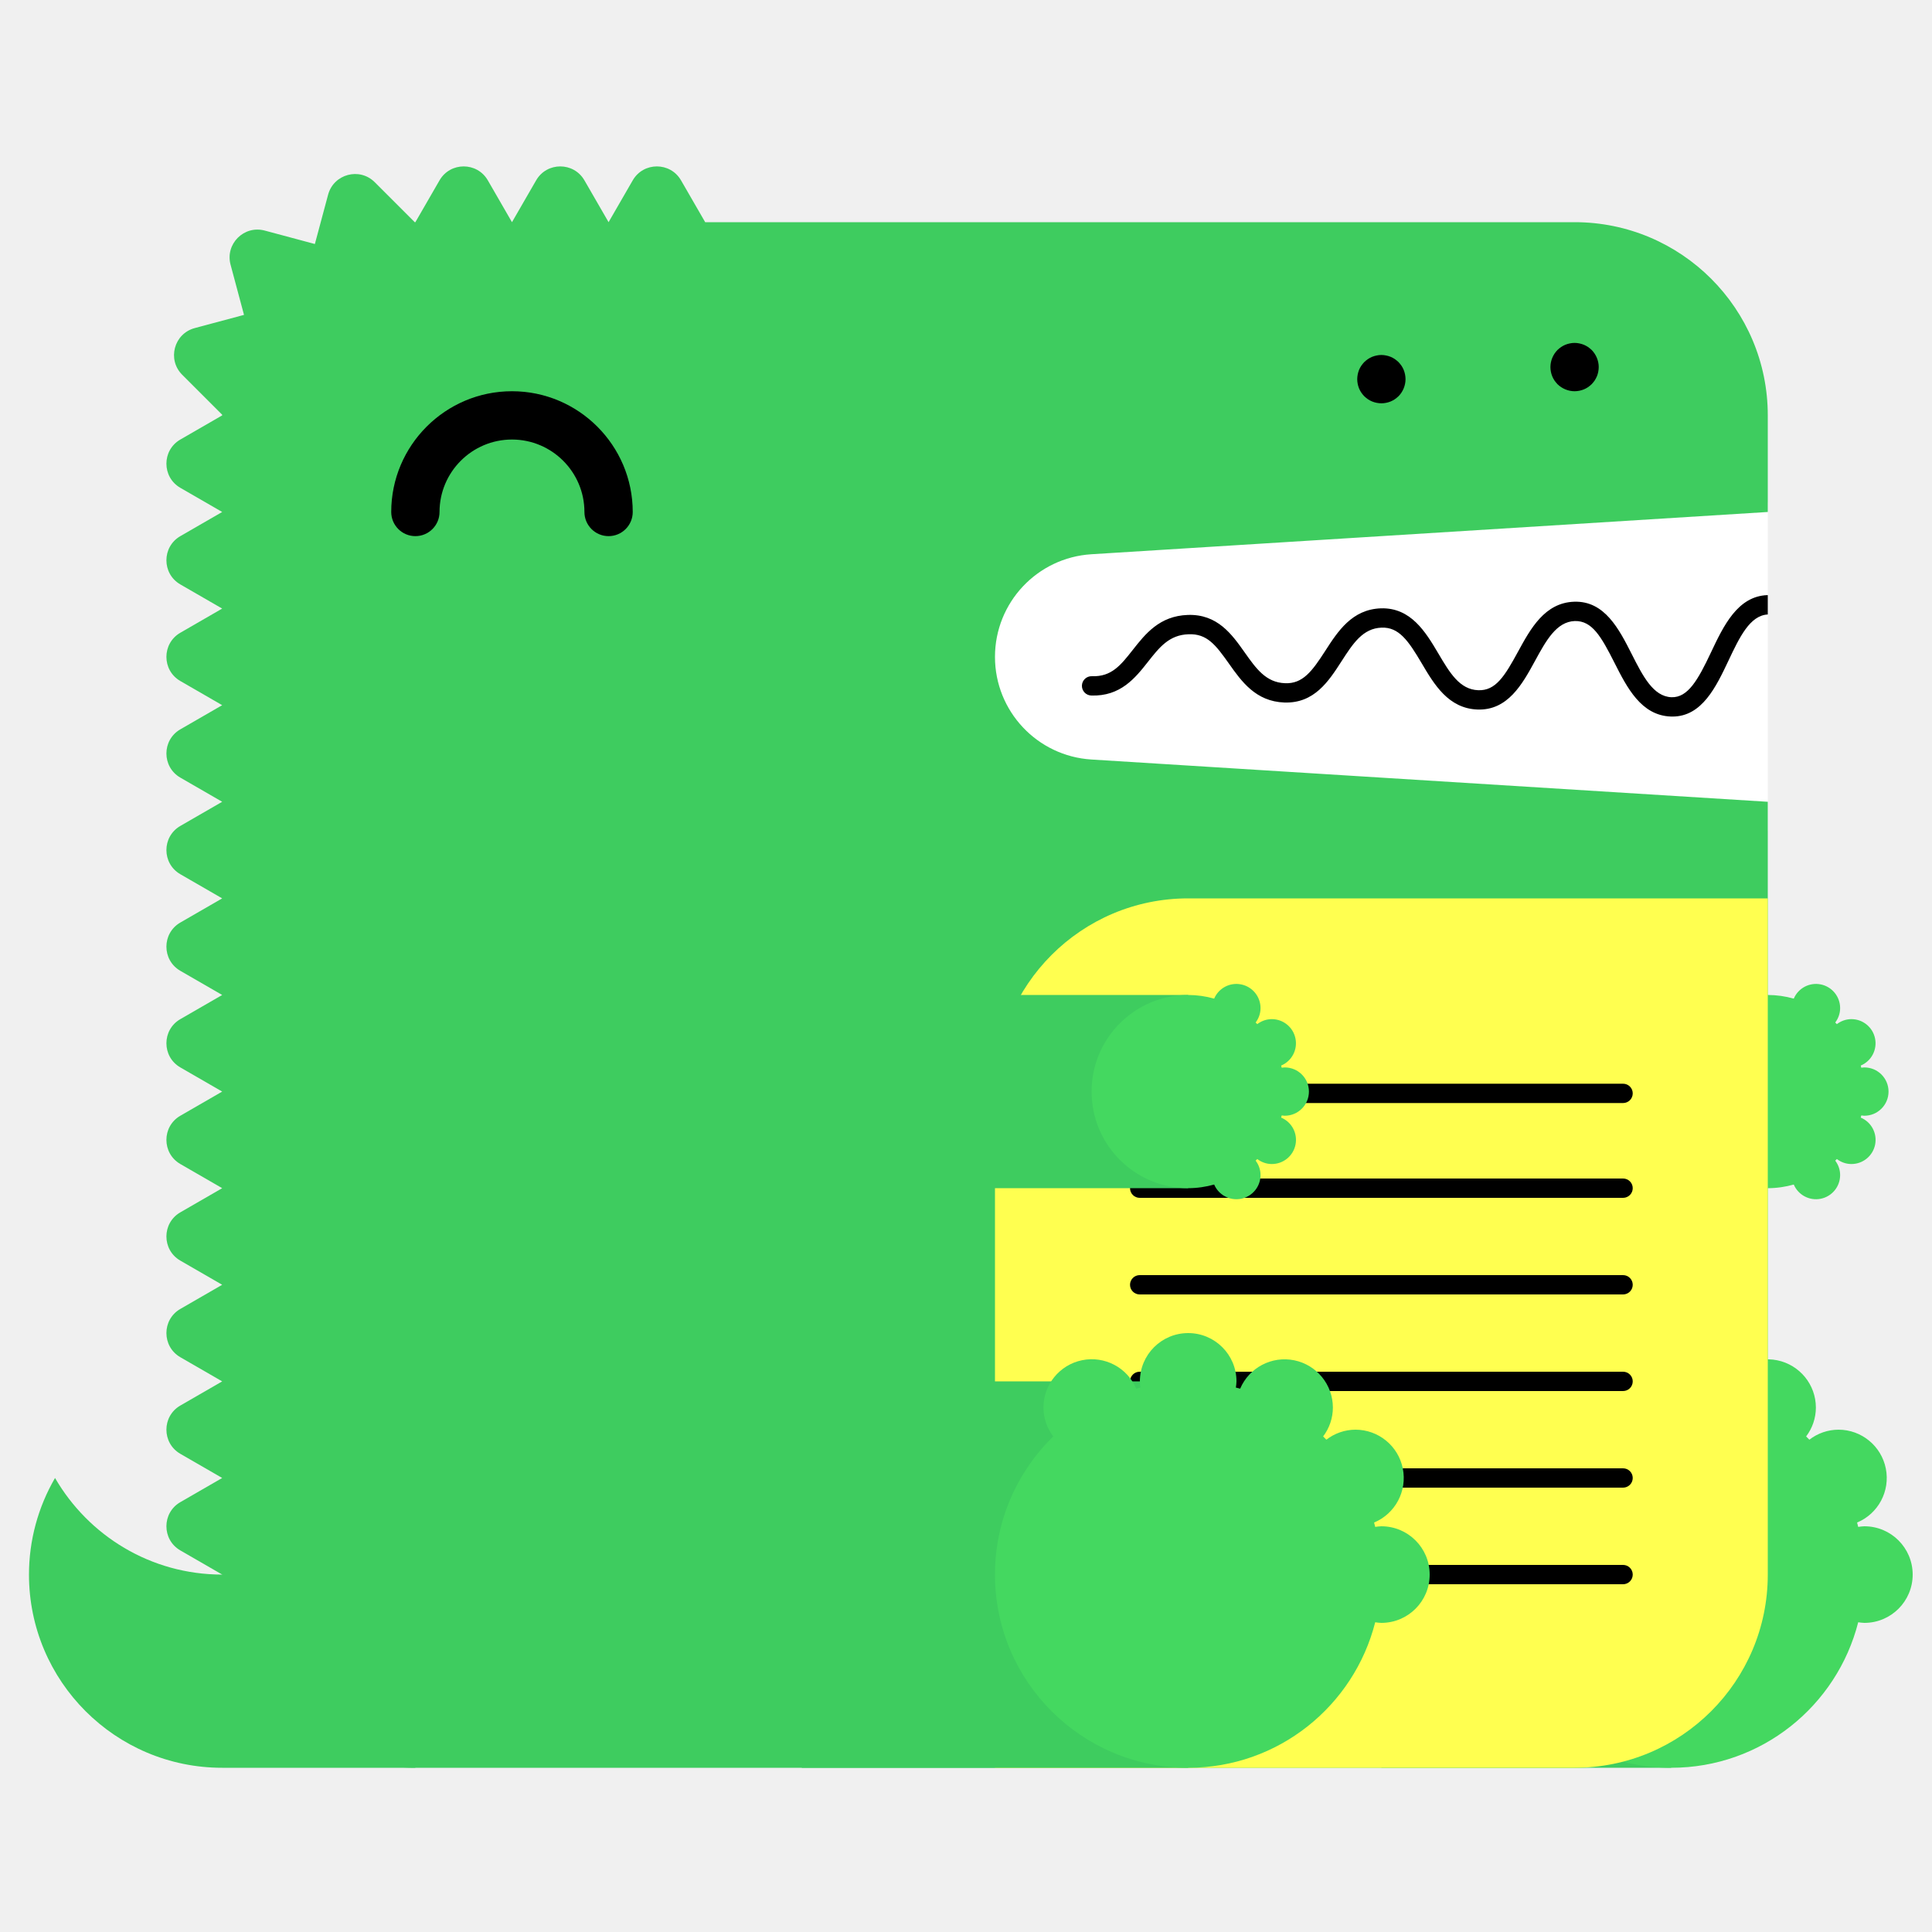
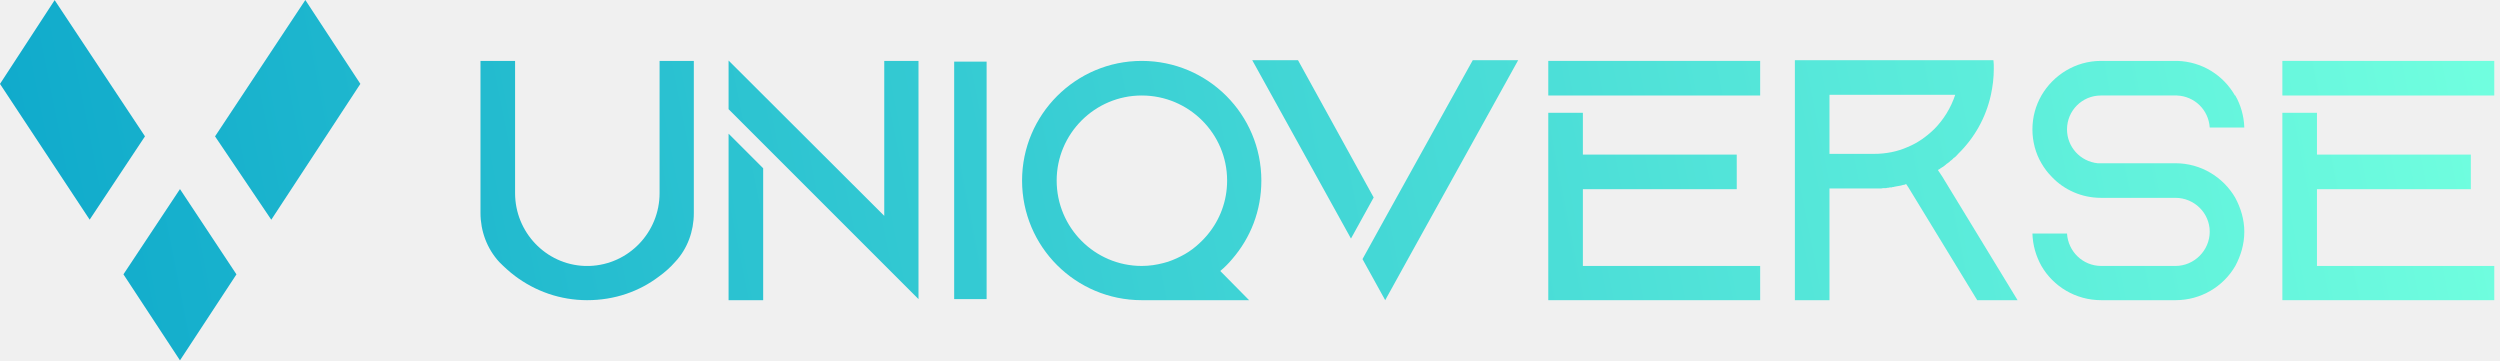
- <svg xmlns="http://www.w3.org/2000/svg" width="200" height="200" viewBox="0 0 200 200">
-   <g fill="none" fill-rule="evenodd">
-     <path fill="#FFF" d="M99 52h84v34H99z" />
-     <path d="M23 163c-7.398 0-13.843-4.027-17.303-10A19.886 19.886 0 0 0 3 163c0 11.046 8.954 20 20 20h20v-20H23z" fill="#3ECC5F" />
-     <path d="M112.98 57.376L183 53V43c0-11.046-8.954-20-20-20H73l-2.5-4.33c-1.112-1.925-3.889-1.925-5 0L63 23l-2.5-4.33c-1.111-1.925-3.889-1.925-5 0L53 23l-2.5-4.33c-1.111-1.925-3.889-1.925-5 0L43 23c-.022 0-.042.003-.065.003l-4.142-4.141c-1.57-1.571-4.252-.853-4.828 1.294l-1.369 5.104-5.192-1.392c-2.148-.575-4.111 1.389-3.535 3.536l1.39 5.193-5.102 1.367c-2.148.576-2.867 3.259-1.296 4.83l4.142 4.142c0 .021-.003.042-.003.064l-4.33 2.5c-1.925 1.111-1.925 3.889 0 5L23 53l-4.33 2.5c-1.925 1.111-1.925 3.889 0 5L23 63l-4.33 2.5c-1.925 1.111-1.925 3.889 0 5L23 73l-4.33 2.5c-1.925 1.111-1.925 3.889 0 5L23 83l-4.33 2.5c-1.925 1.111-1.925 3.889 0 5L23 93l-4.33 2.5c-1.925 1.111-1.925 3.889 0 5L23 103l-4.33 2.5c-1.925 1.111-1.925 3.889 0 5L23 113l-4.33 2.5c-1.925 1.111-1.925 3.889 0 5L23 123l-4.33 2.5c-1.925 1.111-1.925 3.889 0 5L23 133l-4.33 2.5c-1.925 1.111-1.925 3.889 0 5L23 143l-4.33 2.5c-1.925 1.111-1.925 3.889 0 5L23 153l-4.33 2.5c-1.925 1.111-1.925 3.889 0 5L23 163c0 11.046 8.954 20 20 20h120c11.046 0 20-8.954 20-20V83l-70.02-4.376A10.645 10.645 0 0 1 103 68c0-5.621 4.37-10.273 9.98-10.624" fill="#3ECC5F" />
-     <path fill="#3ECC5F" d="M143 183h30v-40h-30z" />
-     <path d="M193 158c-.219 0-.428.037-.639.064-.038-.15-.074-.301-.116-.451A5 5 0 0 0 190.32 148a4.96 4.96 0 0 0-3.016 1.036 26.531 26.531 0 0 0-.335-.336 4.955 4.955 0 0 0 1.011-2.987 5 5 0 0 0-9.599-1.959c-.148-.042-.297-.077-.445-.115.027-.211.064-.42.064-.639a5 5 0 0 0-5-5 5 5 0 0 0-5 5c0 .219.037.428.064.639-.148.038-.297.073-.445.115a4.998 4.998 0 0 0-9.599 1.959c0 1.125.384 2.151 1.011 2.987-3.717 3.632-6.031 8.693-6.031 14.3 0 11.046 8.954 20 20 20 9.339 0 17.16-6.41 19.361-15.064.211.027.42.064.639.064a5 5 0 0 0 5-5 5 5 0 0 0-5-5" fill="#44D860" />
-     <path fill="#3ECC5F" d="M153 123h30v-20h-30z" />
-     <path d="M193 115.5a2.5 2.5 0 1 0 0-5c-.109 0-.214.019-.319.032-.02-.075-.037-.15-.058-.225a2.501 2.501 0 0 0-.963-4.807c-.569 0-1.088.197-1.508.518a6.653 6.653 0 0 0-.168-.168c.314-.417.506-.931.506-1.494a2.5 2.5 0 0 0-4.8-.979A9.987 9.987 0 0 0 183 103c-5.522 0-10 4.478-10 10s4.478 10 10 10c.934 0 1.833-.138 2.69-.377a2.5 2.5 0 0 0 4.8-.979c0-.563-.192-1.077-.506-1.494.057-.055.113-.111.168-.168.42.321.939.518 1.508.518a2.5 2.5 0 0 0 .963-4.807c.021-.074.038-.15.058-.225.105.013.21.032.319.032" fill="#44D860" />
-     <path d="M63 55.5a2.5 2.5 0 0 1-2.5-2.5c0-4.136-3.364-7.5-7.5-7.5s-7.5 3.364-7.5 7.5a2.5 2.5 0 1 1-5 0c0-6.893 5.607-12.5 12.5-12.5S65.5 46.107 65.5 53a2.5 2.5 0 0 1-2.5 2.5" fill="#000" />
-     <path d="M103 183h60c11.046 0 20-8.954 20-20V93h-60c-11.046 0-20 8.954-20 20v70z" fill="#FFFF50" />
-     <path d="M168.02 124h-50.04a1 1 0 1 1 0-2h50.04a1 1 0 1 1 0 2m0 20h-50.04a1 1 0 1 1 0-2h50.04a1 1 0 1 1 0 2m0 20h-50.04a1 1 0 1 1 0-2h50.04a1 1 0 1 1 0 2m0-49.814h-50.04a1 1 0 1 1 0-2h50.04a1 1 0 1 1 0 2m0 19.814h-50.04a1 1 0 1 1 0-2h50.04a1 1 0 1 1 0 2m0 20h-50.04a1 1 0 1 1 0-2h50.04a1 1 0 1 1 0 2M183 61.611c-.012 0-.022-.006-.034-.005-3.09.105-4.552 3.196-5.842 5.923-1.346 2.85-2.387 4.703-4.093 4.647-1.889-.068-2.969-2.202-4.113-4.46-1.314-2.594-2.814-5.536-5.963-5.426-3.046.104-4.513 2.794-5.807 5.167-1.377 2.528-2.314 4.065-4.121 3.994-1.927-.07-2.951-1.805-4.136-3.813-1.321-2.236-2.848-4.75-5.936-4.664-2.994.103-4.465 2.385-5.763 4.4-1.373 2.13-2.335 3.428-4.165 3.351-1.973-.07-2.992-1.51-4.171-3.177-1.324-1.873-2.816-3.993-5.895-3.89-2.928.1-4.399 1.97-5.696 3.618-1.232 1.564-2.194 2.802-4.229 2.724a1 1 0 0 0-.072 2c3.017.101 4.545-1.8 5.872-3.487 1.177-1.496 2.193-2.787 4.193-2.855 1.926-.082 2.829 1.115 4.195 3.045 1.297 1.834 2.769 3.914 5.731 4.021 3.103.104 4.596-2.215 5.918-4.267 1.182-1.834 2.202-3.417 4.15-3.484 1.793-.067 2.769 1.35 4.145 3.681 1.297 2.197 2.766 4.686 5.787 4.796 3.125.108 4.634-2.62 5.949-5.035 1.139-2.088 2.214-4.06 4.119-4.126 1.793-.042 2.728 1.595 4.111 4.33 1.292 2.553 2.757 5.445 5.825 5.556l.169.003c3.064 0 4.518-3.075 5.805-5.794 1.139-2.41 2.217-4.68 4.067-4.773v-2z" fill="#000" />
-     <path fill="#3ECC5F" d="M83 183h40v-40H83z" />
-     <path d="M143 158c-.219 0-.428.037-.639.064-.038-.15-.074-.301-.116-.451A5 5 0 0 0 140.32 148a4.96 4.96 0 0 0-3.016 1.036 26.531 26.531 0 0 0-.335-.336 4.955 4.955 0 0 0 1.011-2.987 5 5 0 0 0-9.599-1.959c-.148-.042-.297-.077-.445-.115.027-.211.064-.42.064-.639a5 5 0 0 0-5-5 5 5 0 0 0-5 5c0 .219.037.428.064.639-.148.038-.297.073-.445.115a4.998 4.998 0 0 0-9.599 1.959c0 1.125.384 2.151 1.011 2.987-3.717 3.632-6.031 8.693-6.031 14.3 0 11.046 8.954 20 20 20 9.339 0 17.16-6.41 19.361-15.064.211.027.42.064.639.064a5 5 0 0 0 5-5 5 5 0 0 0-5-5" fill="#44D860" />
-     <path fill="#3ECC5F" d="M83 123h40v-20H83z" />
-     <path d="M133 115.5a2.5 2.5 0 1 0 0-5c-.109 0-.214.019-.319.032-.02-.075-.037-.15-.058-.225a2.501 2.501 0 0 0-.963-4.807c-.569 0-1.088.197-1.508.518a6.653 6.653 0 0 0-.168-.168c.314-.417.506-.931.506-1.494a2.5 2.5 0 0 0-4.8-.979A9.987 9.987 0 0 0 123 103c-5.522 0-10 4.478-10 10s4.478 10 10 10c.934 0 1.833-.138 2.69-.377a2.5 2.5 0 0 0 4.8-.979c0-.563-.192-1.077-.506-1.494.057-.055.113-.111.168-.168.42.321.939.518 1.508.518a2.5 2.5 0 0 0 .963-4.807c.021-.074.038-.15.058-.225.105.013.21.032.319.032" fill="#44D860" />
-     <path d="M143 41.75c-.16 0-.33-.02-.49-.05a2.52 2.52 0 0 1-.47-.14c-.15-.06-.29-.14-.431-.23-.13-.09-.259-.2-.38-.31-.109-.12-.219-.24-.309-.38s-.17-.28-.231-.43a2.619 2.619 0 0 1-.189-.96c0-.16.02-.33.05-.49.03-.16.08-.31.139-.47.061-.15.141-.29.231-.43.09-.13.2-.26.309-.38.121-.11.25-.22.38-.31.141-.09.281-.17.431-.23.149-.06.31-.11.47-.14.32-.07.65-.07.98 0 .159.03.32.08.47.14.149.06.29.14.43.23.13.09.259.2.38.31.11.12.22.25.31.38.09.14.17.28.23.43.06.16.11.31.14.47.029.16.05.33.05.49 0 .66-.271 1.31-.73 1.77-.121.11-.25.22-.38.31-.14.09-.281.17-.43.23a2.565 2.565 0 0 1-.96.19m20-1.25c-.66 0-1.3-.27-1.771-.73a3.802 3.802 0 0 1-.309-.38c-.09-.14-.17-.28-.231-.43a2.619 2.619 0 0 1-.189-.96c0-.66.27-1.3.729-1.77.121-.11.25-.22.38-.31.141-.09.281-.17.431-.23.149-.06.31-.11.47-.14.32-.07.66-.07.98 0 .159.03.32.08.47.14.149.06.29.14.43.23.13.09.259.2.38.31.459.47.73 1.11.73 1.77 0 .16-.021.33-.05.49-.03.16-.08.32-.14.47-.07.15-.14.29-.23.43-.09.13-.2.26-.31.38-.121.11-.25.22-.38.31-.14.09-.281.17-.43.23a2.565 2.565 0 0 1-.96.19" fill="#000" />
-   </g>
+ <svg xmlns="http://www.w3.org/2000/svg" width="222" height="32" viewBox="0 0 222 32" fill="none">
+   <path d="M27.114 0L32 7.447L24.09 19.512L19.096 12.11L27.114 0Z" fill="url(#paint0_linear_44_2004)" />
+   <path d="M0 7.451L4.853 0.011L12.874 12.107L7.962 19.505L0 7.451Z" fill="url(#paint1_linear_44_2004)" />
+   <path d="M15.982 32L10.962 24.361L15.982 16.791L20.997 24.363L15.982 32Z" fill="url(#paint2_linear_44_2004)" />
+   <path d="M121.982 17.536L115.262 5.344H111.198L119.966 21.184L121.982 17.536Z" fill="url(#paint3_linear_44_2004)" />
+   <path d="M134.814 5.344H130.782L123.006 19.36L120.99 23.008L123.006 26.656L125.022 23.008L134.814 5.344Z" fill="url(#paint4_linear_44_2004)" />
+   <path d="M64.698 26.656V11.872L67.77 14.944V26.656H64.698Z" fill="url(#paint5_linear_44_2004)" />
+   <path d="M78.522 5.408H81.562V26.56L64.698 9.696V5.376L78.522 19.168V5.408Z" fill="url(#paint6_linear_44_2004)" />
+   <path d="M58.571 5.408H61.611V18.944C61.611 20.544 61.035 22.112 59.947 23.264C59.531 23.744 59.051 24.16 58.571 24.512C56.779 25.888 54.571 26.656 52.139 26.656C49.739 26.656 47.531 25.856 45.739 24.512C45.227 24.128 44.779 23.712 44.331 23.264C43.243 22.08 42.667 20.512 42.667 18.912V5.408H45.739V17.152C45.739 20.608 48.459 23.488 51.915 23.616H52.363C55.851 23.488 58.571 20.608 58.571 17.152V5.408Z" fill="url(#paint7_linear_44_2004)" />
+   <path d="M87.611 26.56V5.472H84.731V26.56H87.611Z" fill="url(#paint8_linear_44_2004)" />
+   <path fill-rule="evenodd" clip-rule="evenodd" d="M109.416 23.008C109.096 23.392 108.744 23.744 108.36 24.064L110.92 26.656H101.384C95.528 26.656 90.76 21.92 90.76 16.032C90.76 10.176 95.528 5.408 101.384 5.408C107.272 5.408 112.008 10.176 112.008 16.032C112.008 18.72 111.048 21.12 109.416 23.008ZM104.872 22.752C105.32 22.528 105.768 22.24 106.184 21.888C106.568 21.568 106.92 21.216 107.24 20.832C108.328 19.52 108.968 17.856 108.968 16.032C108.968 11.872 105.576 8.48 101.384 8.48C97.224 8.48 93.832 11.872 93.832 16.032C93.832 20.224 97.224 23.616 101.384 23.616C102.056 23.616 102.696 23.52 103.304 23.36C103.848 23.232 104.36 23.008 104.872 22.752Z" fill="url(#paint9_linear_44_2004)" />
+   <path d="M140.559 16.8V23.616H156.303V26.656H137.487V10.016H140.559V13.728H154.223V16.8H140.559Z" fill="url(#paint10_linear_44_2004)" />
+   <path d="M137.487 5.408H156.303V8.48H137.487V5.408Z" fill="url(#paint11_linear_44_2004)" />
+   <path fill-rule="evenodd" clip-rule="evenodd" d="M179.161 26.656L172.473 15.68L172.089 15.104C172.102 15.092 172.114 15.084 172.124 15.078C172.141 15.067 172.153 15.06 172.153 15.04H172.185C172.249 15.008 172.313 14.976 172.345 14.912H172.377C172.409 14.88 172.473 14.848 172.537 14.816C172.665 14.72 172.793 14.624 172.889 14.528C172.921 14.528 172.953 14.496 172.985 14.464C173.049 14.432 173.081 14.4 173.113 14.368C173.177 14.304 173.241 14.24 173.305 14.208L173.337 14.176C173.341 14.172 173.346 14.168 173.351 14.164C173.358 14.158 173.365 14.153 173.373 14.147C173.404 14.122 173.443 14.093 173.465 14.048C173.625 13.952 173.753 13.824 173.881 13.664C175.321 12.256 176.345 10.464 176.793 8.416C176.953 7.68 177.049 6.912 177.049 6.112C177.049 5.856 177.049 5.6 177.017 5.344H159.385V26.656H162.457V16.736H166.969C167.033 16.736 167.129 16.736 167.225 16.704H167.481C167.545 16.672 167.641 16.672 167.705 16.672C167.737 16.672 167.769 16.672 167.801 16.64H167.993C168.025 16.608 168.057 16.608 168.089 16.608C168.121 16.608 168.185 16.608 168.249 16.576C168.409 16.544 168.601 16.512 168.793 16.48C168.825 16.464 168.865 16.456 168.905 16.448C168.945 16.44 168.985 16.432 169.017 16.416H169.081C169.113 16.4 169.137 16.392 169.161 16.384C169.185 16.376 169.209 16.368 169.241 16.352H169.273L169.465 16.64L175.577 26.656H179.161ZM171.737 11.488C171.033 12.16 170.265 12.704 169.401 13.056C168.473 13.472 167.449 13.664 166.393 13.664H162.457V8.416H173.625C173.241 9.568 172.601 10.624 171.737 11.488Z" fill="url(#paint12_linear_44_2004)" />
+   <path d="M193.183 14.496C195.455 14.496 197.439 15.744 198.495 17.568C198.975 18.464 199.295 19.488 199.295 20.576C199.295 21.696 198.975 22.72 198.495 23.616C197.439 25.44 195.455 26.656 193.183 26.656H186.591C184.319 26.656 182.335 25.44 181.279 23.616C180.799 22.752 180.511 21.792 180.479 20.736H183.551C183.647 22.336 184.959 23.616 186.591 23.616H193.183C194.847 23.616 196.223 22.24 196.223 20.576C196.223 18.912 194.847 17.568 193.183 17.568H186.559C184.863 17.568 183.295 16.864 182.207 15.712C181.855 15.36 181.535 14.944 181.279 14.496C180.767 13.632 180.479 12.576 180.479 11.488C180.479 10.4 180.767 9.376 181.279 8.48C182.335 6.656 184.319 5.408 186.559 5.408H193.343C195.551 5.472 197.439 6.688 198.463 8.48H198.495C198.975 9.312 199.263 10.304 199.295 11.328H196.223C196.127 9.76 194.879 8.544 193.311 8.48H186.559C184.895 8.48 183.551 9.824 183.551 11.488C183.551 13.056 184.735 14.336 186.271 14.496H193.183Z" fill="url(#paint13_linear_44_2004)" />
+   <path d="M205.747 23.616V16.8H219.411V13.728H205.747V10.016H202.675V26.656H221.491V23.616H205.747Z" fill="url(#paint14_linear_44_2004)" />
+   <path d="M221.491 5.408H202.675V8.48H221.491V5.408Z" fill="url(#paint15_linear_44_2004)" />
+   <defs>
+     <linearGradient id="paint0_linear_44_2004" x1="221.491" y1="-4.16804e-06" x2="2.257" y2="43.4" gradientUnits="userSpaceOnUse">
+       <stop stop-color="#71FFDF" />
+       <stop offset="1" stop-color="#0EA9CB" />
+     </linearGradient>
+     <linearGradient id="paint1_linear_44_2004" x1="221.491" y1="-4.16804e-06" x2="2.257" y2="43.4" gradientUnits="userSpaceOnUse">
+       <stop stop-color="#71FFDF" />
+       <stop offset="1" stop-color="#0EA9CB" />
+     </linearGradient>
+     <linearGradient id="paint2_linear_44_2004" x1="221.491" y1="-4.16804e-06" x2="2.257" y2="43.4" gradientUnits="userSpaceOnUse">
+       <stop stop-color="#71FFDF" />
+       <stop offset="1" stop-color="#0EA9CB" />
+     </linearGradient>
+     <linearGradient id="paint3_linear_44_2004" x1="221.491" y1="-4.16804e-06" x2="2.257" y2="43.4" gradientUnits="userSpaceOnUse">
+       <stop stop-color="#71FFDF" />
+       <stop offset="1" stop-color="#0EA9CB" />
+     </linearGradient>
+     <linearGradient id="paint4_linear_44_2004" x1="221.491" y1="-4.16804e-06" x2="2.257" y2="43.4" gradientUnits="userSpaceOnUse">
+       <stop stop-color="#71FFDF" />
+       <stop offset="1" stop-color="#0EA9CB" />
+     </linearGradient>
+     <linearGradient id="paint5_linear_44_2004" x1="221.491" y1="-4.16804e-06" x2="2.257" y2="43.4" gradientUnits="userSpaceOnUse">
+       <stop stop-color="#71FFDF" />
+       <stop offset="1" stop-color="#0EA9CB" />
+     </linearGradient>
+     <linearGradient id="paint6_linear_44_2004" x1="221.491" y1="-4.16804e-06" x2="2.257" y2="43.4" gradientUnits="userSpaceOnUse">
+       <stop stop-color="#71FFDF" />
+       <stop offset="1" stop-color="#0EA9CB" />
+     </linearGradient>
+     <linearGradient id="paint7_linear_44_2004" x1="221.491" y1="-4.16804e-06" x2="2.257" y2="43.4" gradientUnits="userSpaceOnUse">
+       <stop stop-color="#71FFDF" />
+       <stop offset="1" stop-color="#0EA9CB" />
+     </linearGradient>
+     <linearGradient id="paint8_linear_44_2004" x1="221.491" y1="-4.16804e-06" x2="2.257" y2="43.4" gradientUnits="userSpaceOnUse">
+       <stop stop-color="#71FFDF" />
+       <stop offset="1" stop-color="#0EA9CB" />
+     </linearGradient>
+     <linearGradient id="paint9_linear_44_2004" x1="221.491" y1="-4.16804e-06" x2="2.257" y2="43.4" gradientUnits="userSpaceOnUse">
+       <stop stop-color="#71FFDF" />
+       <stop offset="1" stop-color="#0EA9CB" />
+     </linearGradient>
+     <linearGradient id="paint10_linear_44_2004" x1="221.491" y1="-4.16804e-06" x2="2.257" y2="43.4" gradientUnits="userSpaceOnUse">
+       <stop stop-color="#71FFDF" />
+       <stop offset="1" stop-color="#0EA9CB" />
+     </linearGradient>
+     <linearGradient id="paint11_linear_44_2004" x1="221.491" y1="-4.16804e-06" x2="2.257" y2="43.4" gradientUnits="userSpaceOnUse">
+       <stop stop-color="#71FFDF" />
+       <stop offset="1" stop-color="#0EA9CB" />
+     </linearGradient>
+     <linearGradient id="paint12_linear_44_2004" x1="221.491" y1="-4.16804e-06" x2="2.257" y2="43.4" gradientUnits="userSpaceOnUse">
+       <stop stop-color="#71FFDF" />
+       <stop offset="1" stop-color="#0EA9CB" />
+     </linearGradient>
+     <linearGradient id="paint13_linear_44_2004" x1="221.491" y1="-4.16804e-06" x2="2.257" y2="43.4" gradientUnits="userSpaceOnUse">
+       <stop stop-color="#71FFDF" />
+       <stop offset="1" stop-color="#0EA9CB" />
+     </linearGradient>
+     <linearGradient id="paint14_linear_44_2004" x1="221.491" y1="-4.16804e-06" x2="2.257" y2="43.4" gradientUnits="userSpaceOnUse">
+       <stop stop-color="#71FFDF" />
+       <stop offset="1" stop-color="#0EA9CB" />
+     </linearGradient>
+     <linearGradient id="paint15_linear_44_2004" x1="221.491" y1="-4.16804e-06" x2="2.257" y2="43.4" gradientUnits="userSpaceOnUse">
+       <stop stop-color="#71FFDF" />
+       <stop offset="1" stop-color="#0EA9CB" />
+     </linearGradient>
+   </defs>
</svg>
